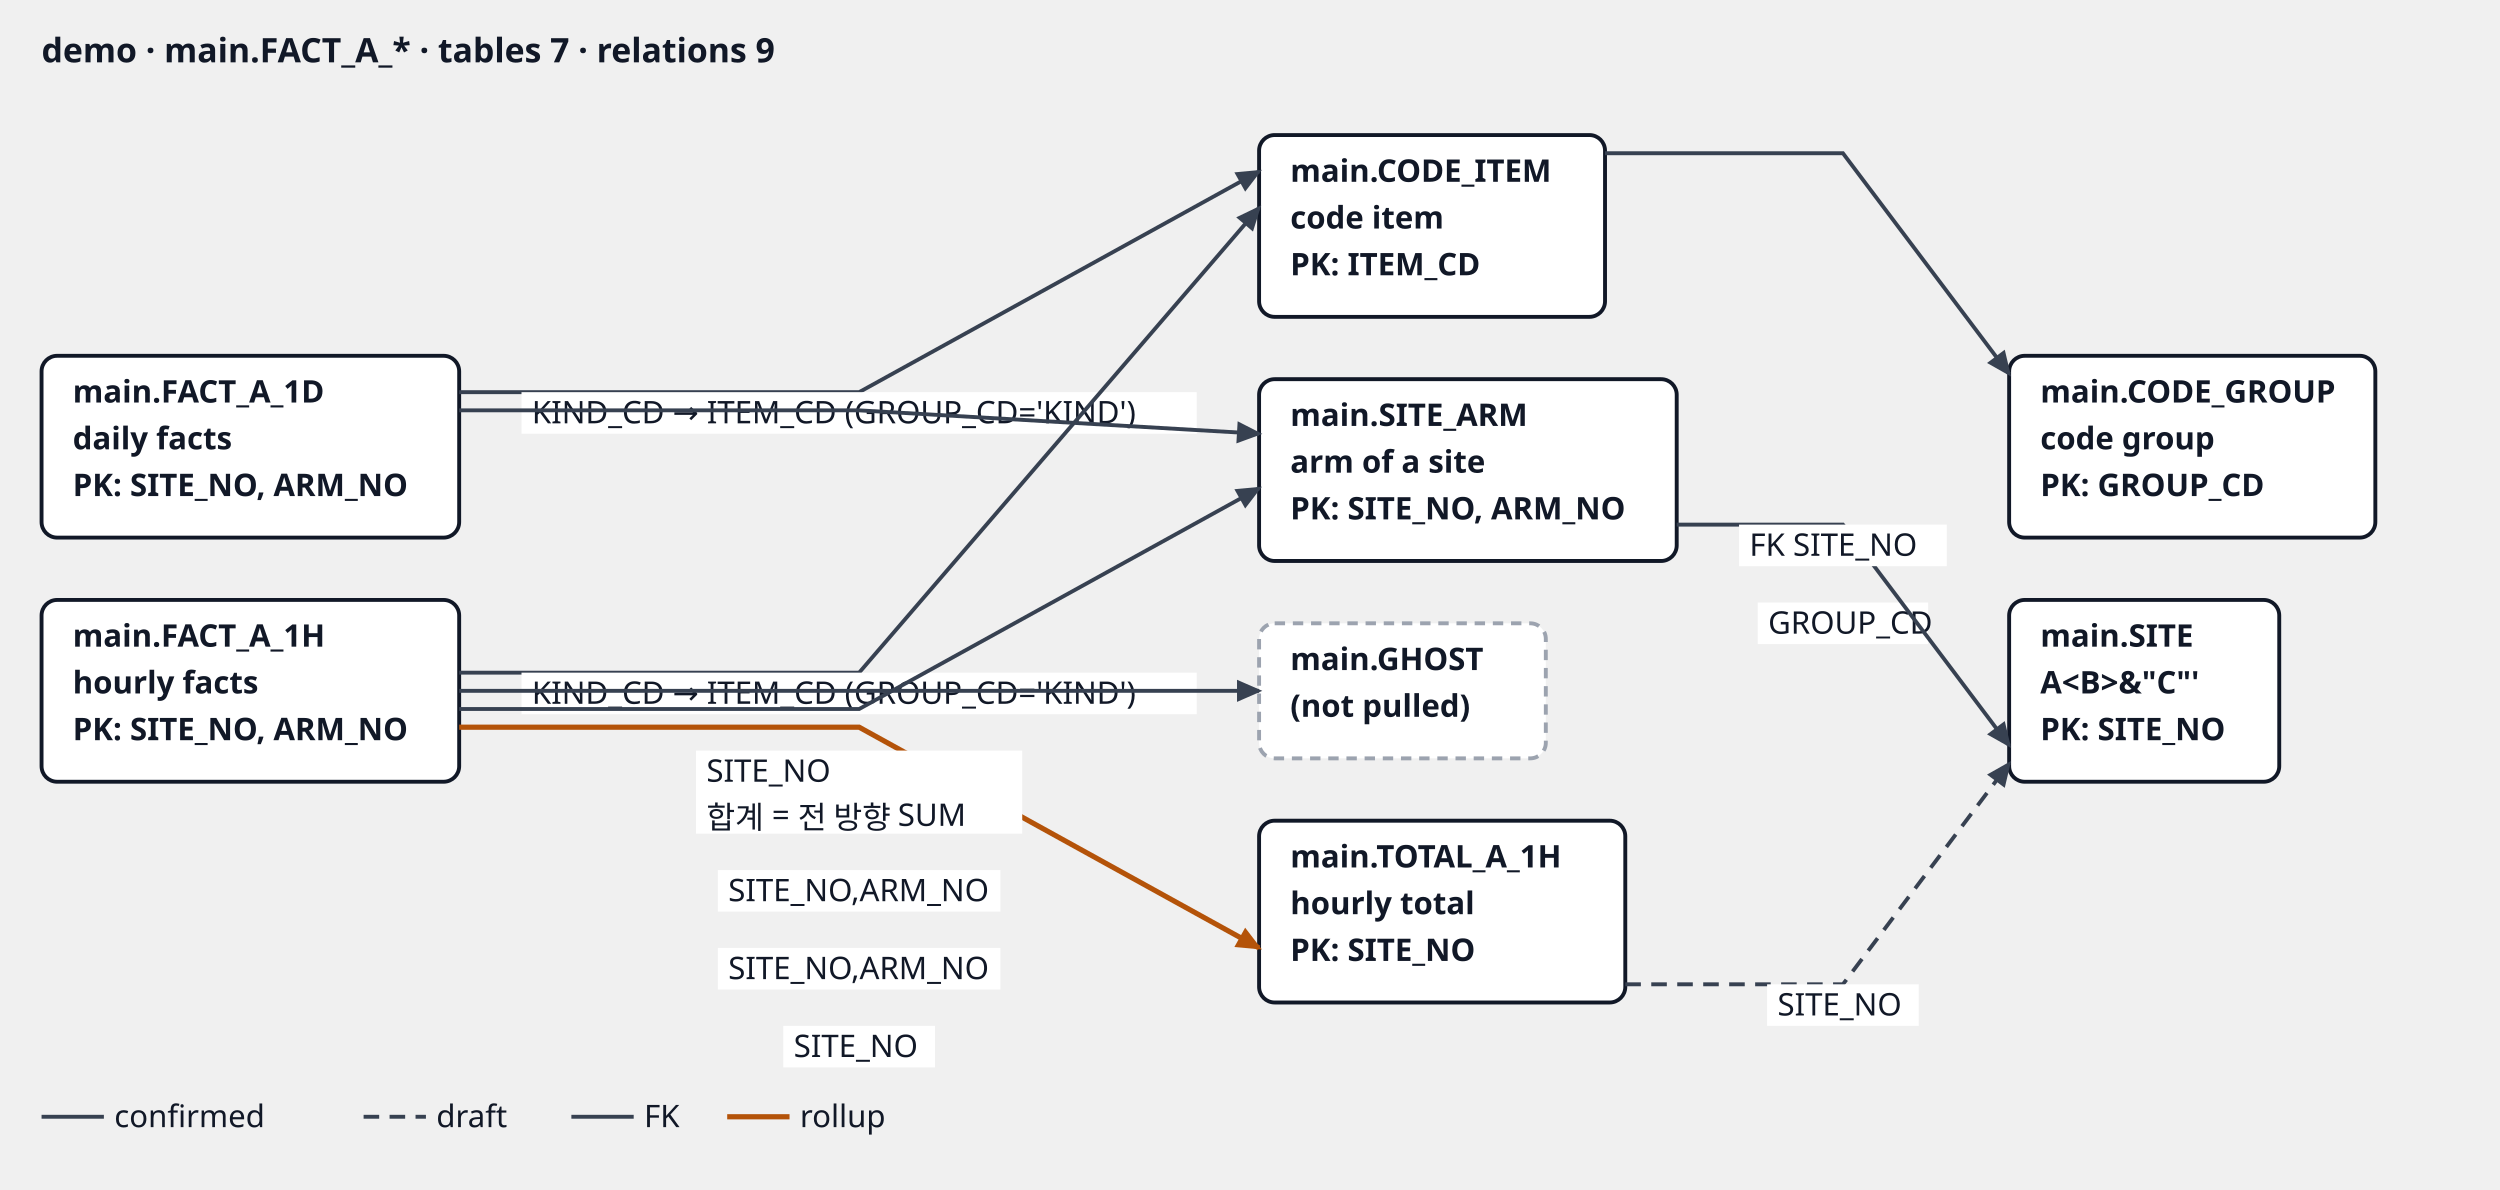
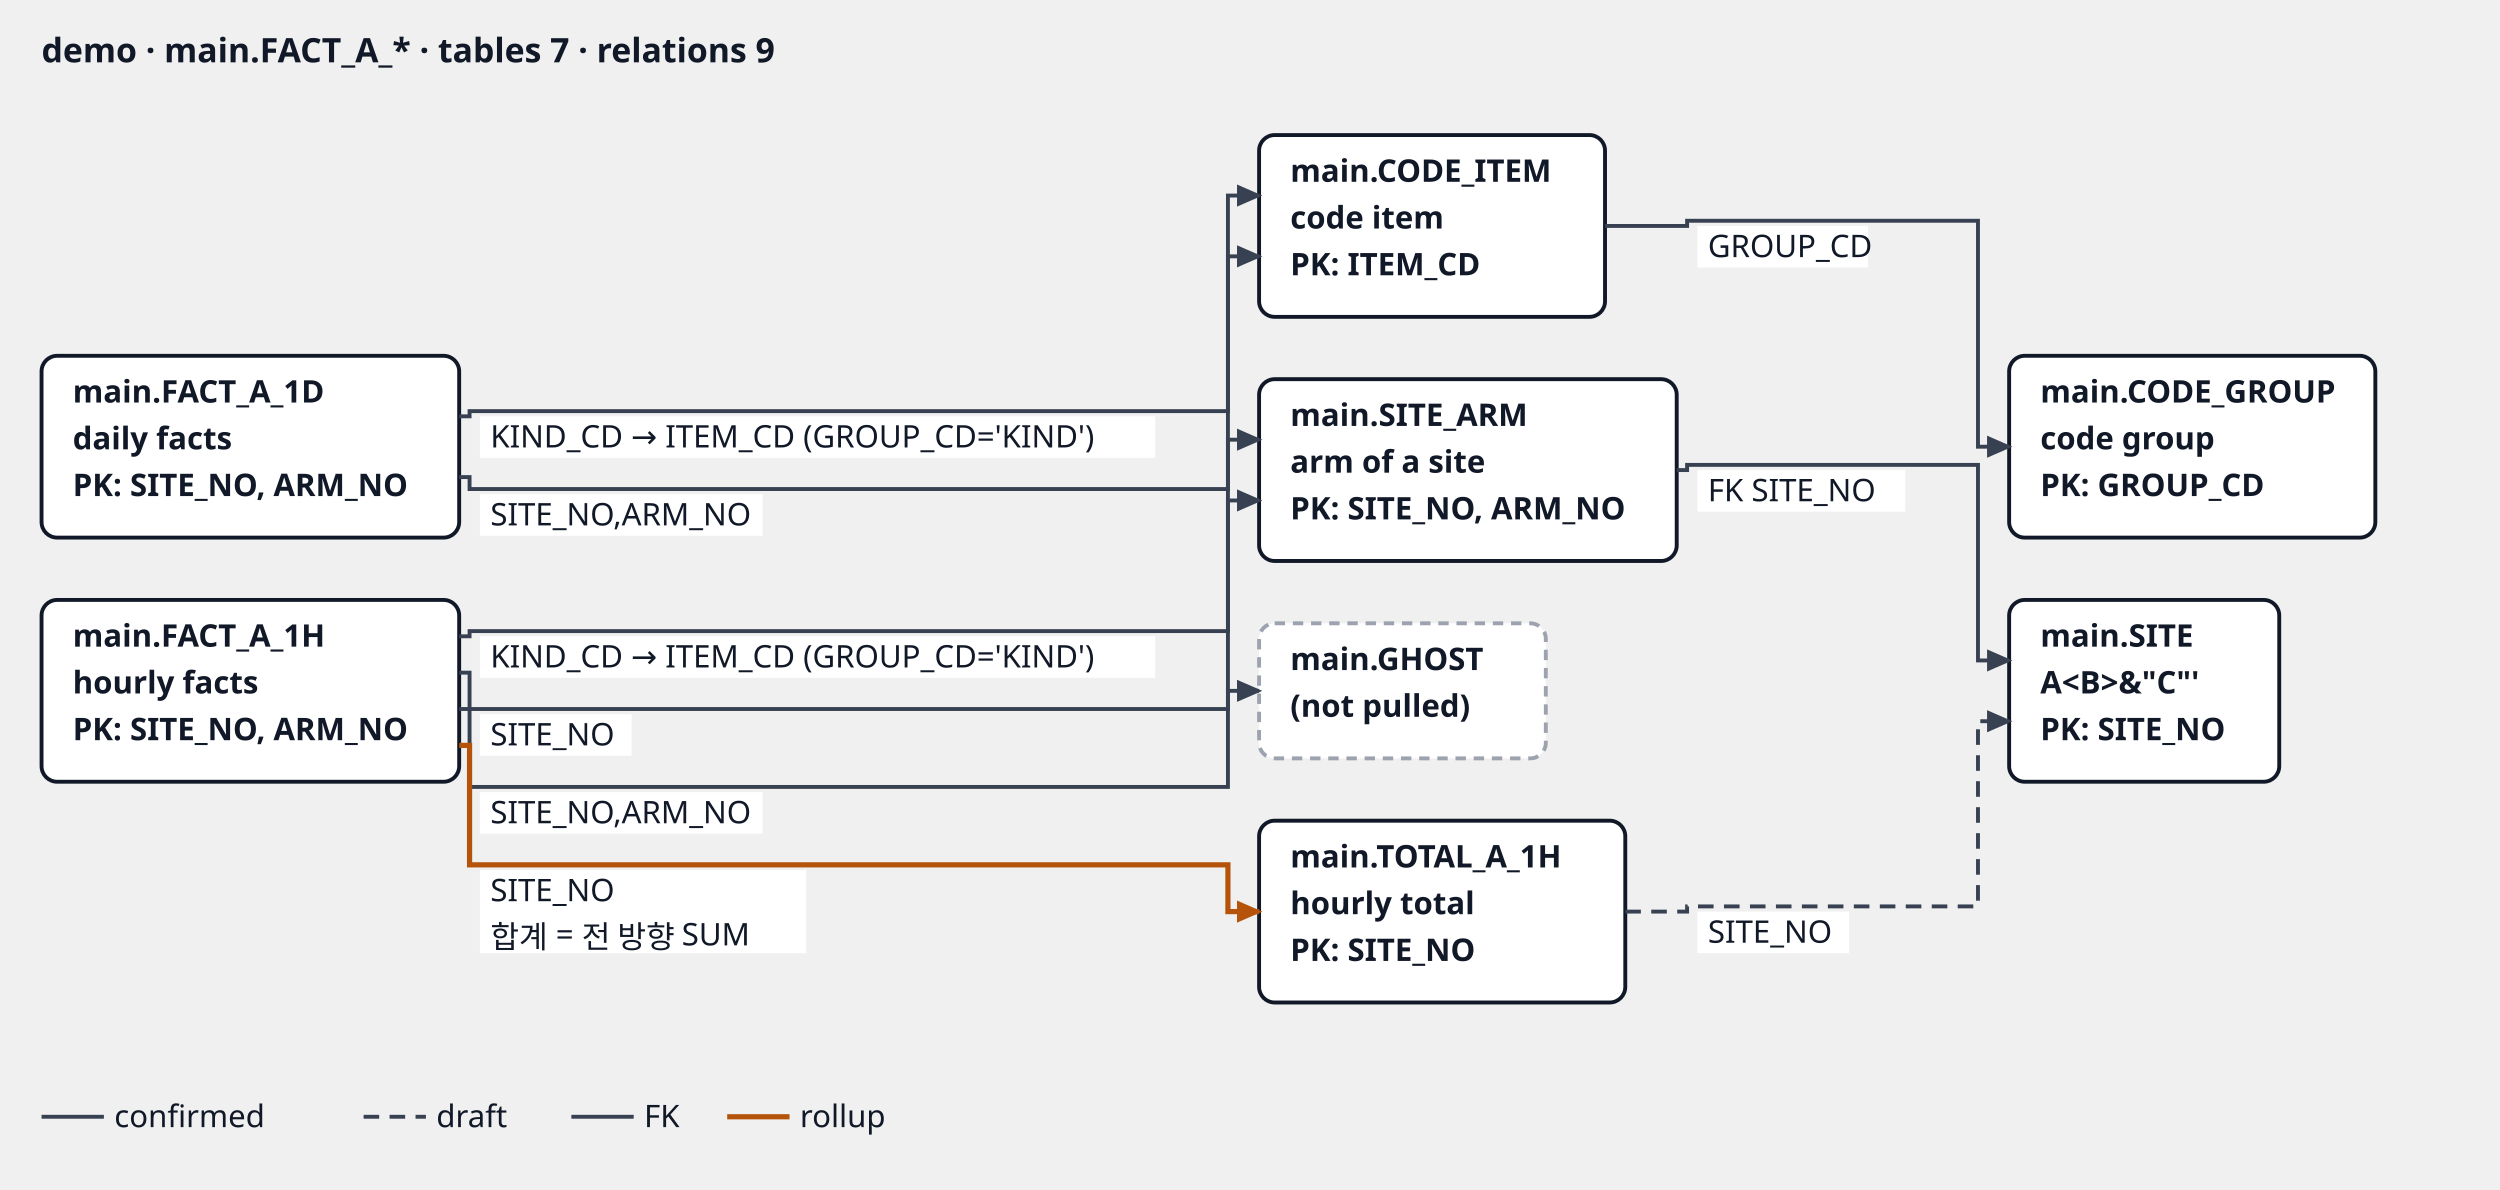
<svg xmlns="http://www.w3.org/2000/svg" width="962.6" height="458.0" viewBox="0 0 962.6 458.0">
  <text x="16.0" y="24.0" font-family="Malgun Gothic, Apple SD Gothic Neo, Noto Sans KR, sans-serif" font-size="13" font-weight="700" fill="#111827">demo · main.FACT_A_* · tables 7 · relations 9</text>
  <g id="node-main.CODE_GROUP">
    <rect x="773.6" y="137.0" width="141.0" height="70.0" rx="6" fill="#ffffff" stroke-width="1.5" stroke="#111827" />
    <text x="785.6" y="155.0" font-family="Malgun Gothic, Apple SD Gothic Neo, Noto Sans KR, sans-serif" font-size="12" font-weight="700" fill="#111827">main.CODE_GROUP<tspan x="785.6" dy="18">code group</tspan>
      <tspan x="785.6" dy="18">PK: GROUP_CD</tspan>
    </text>
  </g>
  <g id="node-main.CODE_ITEM">
    <rect x="484.8" y="52.0" width="133.2" height="70.0" rx="6" fill="#ffffff" stroke-width="1.5" stroke="#111827" />
    <text x="496.8" y="70.0" font-family="Malgun Gothic, Apple SD Gothic Neo, Noto Sans KR, sans-serif" font-size="12" font-weight="700" fill="#111827">main.CODE_ITEM<tspan x="496.8" dy="18">code item</tspan>
      <tspan x="496.8" dy="18">PK: ITEM_CD</tspan>
    </text>
  </g>
  <g id="node-main.FACT_A_1D">
    <rect x="16.0" y="137.0" width="160.8" height="70.0" rx="6" fill="#ffffff" stroke-width="1.5" stroke="#111827" />
    <text x="28.0" y="155.0" font-family="Malgun Gothic, Apple SD Gothic Neo, Noto Sans KR, sans-serif" font-size="12" font-weight="700" fill="#111827">main.FACT_A_1D<tspan x="28.0" dy="18">daily facts</tspan>
      <tspan x="28.0" dy="18">PK: SITE_NO, ARM_NO</tspan>
    </text>
  </g>
  <g id="node-main.FACT_A_1H">
    <rect x="16.0" y="231.0" width="160.8" height="70.0" rx="6" fill="#ffffff" stroke-width="1.5" stroke="#111827" />
    <text x="28.0" y="249.0" font-family="Malgun Gothic, Apple SD Gothic Neo, Noto Sans KR, sans-serif" font-size="12" font-weight="700" fill="#111827">main.FACT_A_1H<tspan x="28.0" dy="18">hourly facts</tspan>
      <tspan x="28.0" dy="18">PK: SITE_NO, ARM_NO</tspan>
    </text>
  </g>
  <g id="node-main.GHOST">
    <rect x="484.8" y="240.0" width="110.4" height="52.0" rx="6" fill="#ffffff" stroke-width="1.5" stroke="#9ca3af" stroke-dasharray="4 3" />
    <text x="496.8" y="258.0" font-family="Malgun Gothic, Apple SD Gothic Neo, Noto Sans KR, sans-serif" font-size="12" font-weight="700" fill="#111827">main.GHOST<tspan x="496.8" dy="18">(not pulled)</tspan>
    </text>
  </g>
  <g id="node-main.SITE">
    <rect x="773.6" y="231.0" width="104.0" height="70.0" rx="6" fill="#ffffff" stroke-width="1.5" stroke="#111827" />
    <text x="785.6" y="249.0" font-family="Malgun Gothic, Apple SD Gothic Neo, Noto Sans KR, sans-serif" font-size="12" font-weight="700" fill="#111827">main.SITE<tspan x="785.6" dy="18">A&lt;B&gt;&amp;"C"'</tspan>
      <tspan x="785.6" dy="18">PK: SITE_NO</tspan>
    </text>
  </g>
  <g id="node-main.SITE_ARM">
    <rect x="484.8" y="146.0" width="160.8" height="70.0" rx="6" fill="#ffffff" stroke-width="1.5" stroke="#111827" />
    <text x="496.8" y="164.0" font-family="Malgun Gothic, Apple SD Gothic Neo, Noto Sans KR, sans-serif" font-size="12" font-weight="700" fill="#111827">main.SITE_ARM<tspan x="496.8" dy="18">arm of a site</tspan>
      <tspan x="496.8" dy="18">PK: SITE_NO, ARM_NO</tspan>
    </text>
  </g>
  <g id="node-main.TOTAL_A_1H">
    <rect x="484.8" y="316.0" width="141.0" height="70.0" rx="6" fill="#ffffff" stroke-width="1.5" stroke="#111827" />
    <text x="496.8" y="334.0" font-family="Malgun Gothic, Apple SD Gothic Neo, Noto Sans KR, sans-serif" font-size="12" font-weight="700" fill="#111827">main.TOTAL_A_1H<tspan x="496.8" dy="18">hourly total</tspan>
      <tspan x="496.8" dy="18">PK: SITE_NO</tspan>
    </text>
  </g>
  <g id="edge-0" data-status="confirmed" data-kind="reference">
-     <path d="M 618.0 59.0 L 709.6 59.0 L 773.6 144.0" fill="none" stroke="#374151" stroke-width="1.5" />
-     <polygon points="773.6,144.0 766.0,139.7 771.6,135.5" fill="#374151" stroke="#374151" />
-     <rect x="676.8" y="232.0" width="65.6" height="16.0" fill="#ffffff" stroke="none" />
-     <text x="680.8" y="244.0" font-family="Malgun Gothic, Apple SD Gothic Neo, Noto Sans KR, sans-serif" font-size="12" font-weight="400" fill="#111827">GROUP_CD</text>
+     <path d="M 618.0 87.0 L 649.6 87.0 L 649.6 85.0 L 761.6 85.0 L 761.6 172.0 L 773.6 172.0" fill="none" stroke="#374151" stroke-width="1.5" />
+     <polygon points="773.6,172.0 765.6,175.5 765.6,168.5" fill="#374151" stroke="#374151" />
  </g>
  <g id="edge-1" data-status="confirmed" data-kind="reference">
-     <path d="M 176.8 151.0 L 330.8 151.0 L 484.8 66.0" fill="none" stroke="#374151" stroke-width="1.5" />
-     <polygon points="484.8,66.0 479.5,72.9 476.1,66.8" fill="#374151" stroke="#374151" />
-     <rect x="200.8" y="151.0" width="260.0" height="16.0" fill="#ffffff" stroke="none" />
-     <text x="204.8" y="163.0" font-family="Malgun Gothic, Apple SD Gothic Neo, Noto Sans KR, sans-serif" font-size="12" font-weight="400" fill="#111827">KIND_CD → ITEM_CD (GROUP_CD='KIND')</text>
+     <path d="M 176.8 160.3 L 180.8 160.3 L 180.8 158.3 L 472.8 158.3 L 472.8 75.3 L 484.8 75.3" fill="none" stroke="#374151" stroke-width="1.5" />
+     <polygon points="484.8,75.3 476.8,78.8 476.8,71.8" fill="#374151" stroke="#374151" />
  </g>
  <g id="edge-2" data-status="confirmed" data-kind="reference">
-     <path d="M 176.8 158.0 L 330.8 158.0 L 484.8 167.0" fill="none" stroke="#374151" stroke-width="1.5" />
-     <polygon points="484.8,167.0 476.6,170.0 477.0,163.0" fill="#374151" stroke="#374151" />
-     <rect x="276.4" y="335.0" width="108.8" height="16.0" fill="#ffffff" stroke="none" />
-     <text x="280.4" y="347.0" font-family="Malgun Gothic, Apple SD Gothic Neo, Noto Sans KR, sans-serif" font-size="12" font-weight="400" fill="#111827">SITE_NO,ARM_NO</text>
+     <path d="M 176.8 183.7 L 180.8 183.7 L 180.8 188.3 L 472.8 188.3 L 472.8 169.3 L 484.8 169.3" fill="none" stroke="#374151" stroke-width="1.5" />
+     <polygon points="484.8,169.3 476.8,172.8 476.8,165.8" fill="#374151" stroke="#374151" />
  </g>
  <g id="edge-3" data-status="confirmed" data-kind="reference">
-     <path d="M 176.8 259.0 L 330.8 259.0 L 484.8 80.0" fill="none" stroke="#374151" stroke-width="1.5" />
-     <polygon points="484.8,80.0 482.2,88.3 476.9,83.8" fill="#374151" stroke="#374151" />
-     <rect x="200.8" y="259.0" width="260.0" height="16.0" fill="#ffffff" stroke="none" />
-     <text x="204.8" y="271.0" font-family="Malgun Gothic, Apple SD Gothic Neo, Noto Sans KR, sans-serif" font-size="12" font-weight="400" fill="#111827">KIND_CD → ITEM_CD (GROUP_CD='KIND')</text>
+     <path d="M 176.8 245.0 L 180.8 245.0 L 180.8 243.0 L 472.8 243.0 L 472.8 98.7 L 484.8 98.7" fill="none" stroke="#374151" stroke-width="1.5" />
+     <polygon points="484.8,98.7 476.8,102.2 476.8,95.2" fill="#374151" stroke="#374151" />
  </g>
  <g id="edge-4" data-status="confirmed" data-kind="reference">
-     <path d="M 176.8 266.0 L 330.8 266.0 L 484.8 266.0" fill="none" stroke="#374151" stroke-width="1.5" />
+     <path d="M 176.8 259.0 L 180.8 259.0 L 180.8 273.0 L 472.8 273.0 L 472.8 266.0 L 484.8 266.0" fill="none" stroke="#374151" stroke-width="1.5" />
    <polygon points="484.8,266.0 476.8,269.5 476.8,262.5" fill="#374151" stroke="#374151" />
-     <rect x="301.6" y="395.0" width="58.4" height="16.0" fill="#ffffff" stroke="none" />
-     <text x="305.6" y="407.0" font-family="Malgun Gothic, Apple SD Gothic Neo, Noto Sans KR, sans-serif" font-size="12" font-weight="400" fill="#111827">SITE_NO</text>
  </g>
  <g id="edge-5" data-status="confirmed" data-kind="reference">
-     <path d="M 176.8 273.0 L 330.8 273.0 L 484.8 188.0" fill="none" stroke="#374151" stroke-width="1.5" />
-     <polygon points="484.8,188.0 479.5,194.9 476.1,188.8" fill="#374151" stroke="#374151" />
-     <rect x="276.4" y="365.0" width="108.8" height="16.0" fill="#ffffff" stroke="none" />
-     <text x="280.4" y="377.0" font-family="Malgun Gothic, Apple SD Gothic Neo, Noto Sans KR, sans-serif" font-size="12" font-weight="400" fill="#111827">SITE_NO,ARM_NO</text>
+     <path d="M 176.8 273.0 L 180.8 273.0 L 180.8 303.0 L 472.8 303.0 L 472.8 192.7 L 484.8 192.7" fill="none" stroke="#374151" stroke-width="1.5" />
+     <polygon points="484.8,192.7 476.8,196.2 476.8,189.2" fill="#374151" stroke="#374151" />
  </g>
  <g id="edge-6" data-status="confirmed" data-kind="rollup">
-     <path d="M 176.8 280.0 L 330.8 280.0 L 484.8 365.0" fill="none" stroke="#b45309" stroke-width="2" />
-     <polygon points="484.8,365.0 476.1,364.2 479.5,358.1" fill="#b45309" stroke="#b45309" />
-     <rect x="268.0" y="289.0" width="125.6" height="32.0" fill="#ffffff" stroke="none" />
-     <text x="272.0" y="301.0" font-family="Malgun Gothic, Apple SD Gothic Neo, Noto Sans KR, sans-serif" font-size="12" font-weight="400" fill="#111827">SITE_NO<tspan x="272.0" dy="18">합계 = 전 방향 SUM</tspan>
-     </text>
+     <path d="M 176.8 287.0 L 180.8 287.0 L 180.8 333.0 L 472.8 333.0 L 472.8 351.0 L 484.8 351.0" fill="none" stroke="#b45309" stroke-width="2" />
+     <polygon points="484.8,351.0 476.8,354.5 476.8,347.5" fill="#b45309" stroke="#b45309" />
  </g>
  <g id="edge-7" data-status="foreign_key" data-kind="reference">
-     <path d="M 645.6 202.0 L 709.6 202.0 L 773.6 287.0" fill="none" stroke="#374151" stroke-width="1.5" />
-     <polygon points="773.6,287.0 766.0,282.7 771.6,278.5" fill="#374151" stroke="#374151" />
-     <rect x="669.6" y="202.0" width="80.0" height="16.0" fill="#ffffff" stroke="none" />
-     <text x="673.6" y="214.0" font-family="Malgun Gothic, Apple SD Gothic Neo, Noto Sans KR, sans-serif" font-size="12" font-weight="400" fill="#111827">FK SITE_NO</text>
+     <path d="M 645.6 181.0 L 649.6 181.0 L 649.6 179.0 L 761.6 179.0 L 761.6 254.3 L 773.6 254.3" fill="none" stroke="#374151" stroke-width="1.5" />
+     <polygon points="773.6,254.3 765.6,257.8 765.6,250.8" fill="#374151" stroke="#374151" />
  </g>
  <g id="edge-8" data-status="draft" data-kind="reference">
-     <path d="M 625.8 379.0 L 709.6 379.0 L 773.6 294.0" fill="none" stroke="#374151" stroke-width="1.5" stroke-dasharray="6 4" />
-     <polygon points="773.6,294.0 771.6,302.5 766.0,298.3" fill="#374151" stroke="#374151" />
-     <rect x="680.4" y="379.0" width="58.4" height="16.0" fill="#ffffff" stroke="none" />
-     <text x="684.4" y="391.0" font-family="Malgun Gothic, Apple SD Gothic Neo, Noto Sans KR, sans-serif" font-size="12" font-weight="400" fill="#111827">SITE_NO</text>
+     <path d="M 625.8 351.0 L 649.6 351.0 L 649.6 349.0 L 761.6 349.0 L 761.6 277.7 L 773.6 277.7" fill="none" stroke="#374151" stroke-width="1.5" stroke-dasharray="6 4" />
+     <polygon points="773.6,277.7 765.6,281.2 765.6,274.2" fill="#374151" stroke="#374151" />
+   </g>
+   <g id="labels">
+     <rect x="653.6" y="87.0" width="65.6" height="16.0" fill="#ffffff" stroke="none" />
+     <text x="657.6" y="99.0" font-family="Malgun Gothic, Apple SD Gothic Neo, Noto Sans KR, sans-serif" font-size="12" font-weight="400" fill="#111827">GROUP_CD</text>
+     <rect x="184.8" y="160.3" width="260.0" height="16.0" fill="#ffffff" stroke="none" />
+     <text x="188.8" y="172.3" font-family="Malgun Gothic, Apple SD Gothic Neo, Noto Sans KR, sans-serif" font-size="12" font-weight="400" fill="#111827">KIND_CD → ITEM_CD (GROUP_CD='KIND')</text>
+     <rect x="184.8" y="190.3" width="108.8" height="16.0" fill="#ffffff" stroke="none" />
+     <text x="188.8" y="202.3" font-family="Malgun Gothic, Apple SD Gothic Neo, Noto Sans KR, sans-serif" font-size="12" font-weight="400" fill="#111827">SITE_NO,ARM_NO</text>
+     <rect x="184.8" y="245.0" width="260.0" height="16.0" fill="#ffffff" stroke="none" />
+     <text x="188.8" y="257.0" font-family="Malgun Gothic, Apple SD Gothic Neo, Noto Sans KR, sans-serif" font-size="12" font-weight="400" fill="#111827">KIND_CD → ITEM_CD (GROUP_CD='KIND')</text>
+     <rect x="184.8" y="275.0" width="58.4" height="16.0" fill="#ffffff" stroke="none" />
+     <text x="188.8" y="287.0" font-family="Malgun Gothic, Apple SD Gothic Neo, Noto Sans KR, sans-serif" font-size="12" font-weight="400" fill="#111827">SITE_NO</text>
+     <rect x="184.8" y="305.0" width="108.8" height="16.0" fill="#ffffff" stroke="none" />
+     <text x="188.8" y="317.0" font-family="Malgun Gothic, Apple SD Gothic Neo, Noto Sans KR, sans-serif" font-size="12" font-weight="400" fill="#111827">SITE_NO,ARM_NO</text>
+     <rect x="184.8" y="335.0" width="125.6" height="32.0" fill="#ffffff" stroke="none" />
+     <text x="188.8" y="347.0" font-family="Malgun Gothic, Apple SD Gothic Neo, Noto Sans KR, sans-serif" font-size="12" font-weight="400" fill="#111827">SITE_NO<tspan x="188.8" dy="18">합계 = 전 방향 SUM</tspan>
+     </text>
+     <rect x="653.6" y="181.0" width="80.0" height="16.0" fill="#ffffff" stroke="none" />
+     <text x="657.6" y="193.0" font-family="Malgun Gothic, Apple SD Gothic Neo, Noto Sans KR, sans-serif" font-size="12" font-weight="400" fill="#111827">FK SITE_NO</text>
+     <rect x="653.6" y="351.0" width="58.4" height="16.0" fill="#ffffff" stroke="none" />
+     <text x="657.6" y="363.0" font-family="Malgun Gothic, Apple SD Gothic Neo, Noto Sans KR, sans-serif" font-size="12" font-weight="400" fill="#111827">SITE_NO</text>
  </g>
  <g id="legend">
    <path d="M 16.0 430.0 L 40.0 430.0" fill="none" stroke="#374151" stroke-width="1.5" />
    <text x="44.0" y="434.0" font-family="Malgun Gothic, Apple SD Gothic Neo, Noto Sans KR, sans-serif" font-size="12" fill="#111827">confirmed</text>
    <path d="M 140.0 430.0 L 164.0 430.0" fill="none" stroke="#374151" stroke-width="1.5" stroke-dasharray="6 4" />
    <text x="168.0" y="434.0" font-family="Malgun Gothic, Apple SD Gothic Neo, Noto Sans KR, sans-serif" font-size="12" fill="#111827">draft</text>
    <path d="M 220.0 430.0 L 244.0 430.0" fill="none" stroke="#374151" stroke-width="1.5" />
    <text x="248.0" y="434.0" font-family="Malgun Gothic, Apple SD Gothic Neo, Noto Sans KR, sans-serif" font-size="12" fill="#111827">FK</text>
    <path d="M 280.0 430.0 L 304.0 430.0" fill="none" stroke="#b45309" stroke-width="2" />
    <text x="308.0" y="434.0" font-family="Malgun Gothic, Apple SD Gothic Neo, Noto Sans KR, sans-serif" font-size="12" fill="#111827">rollup</text>
  </g>
</svg>
